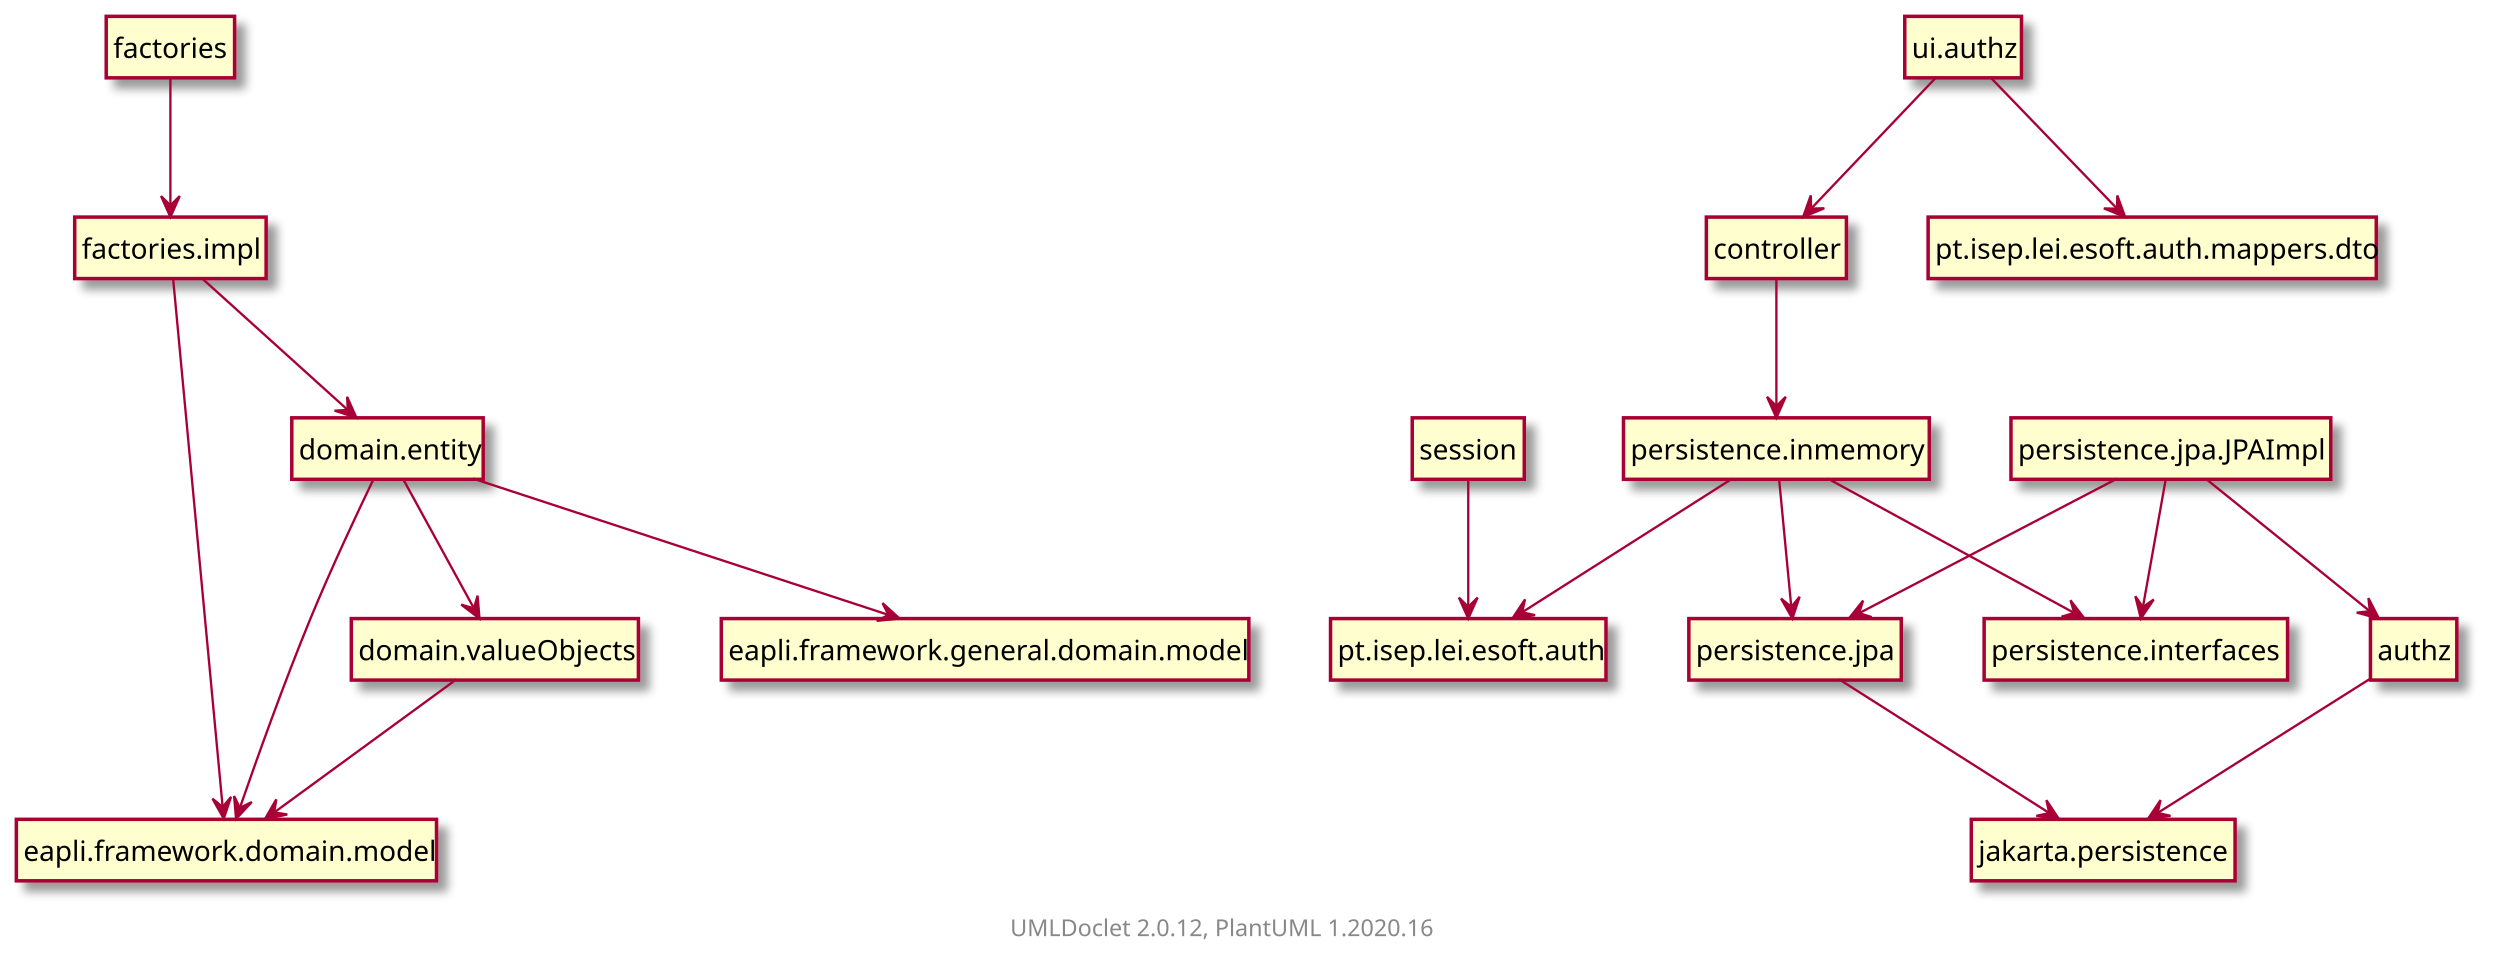
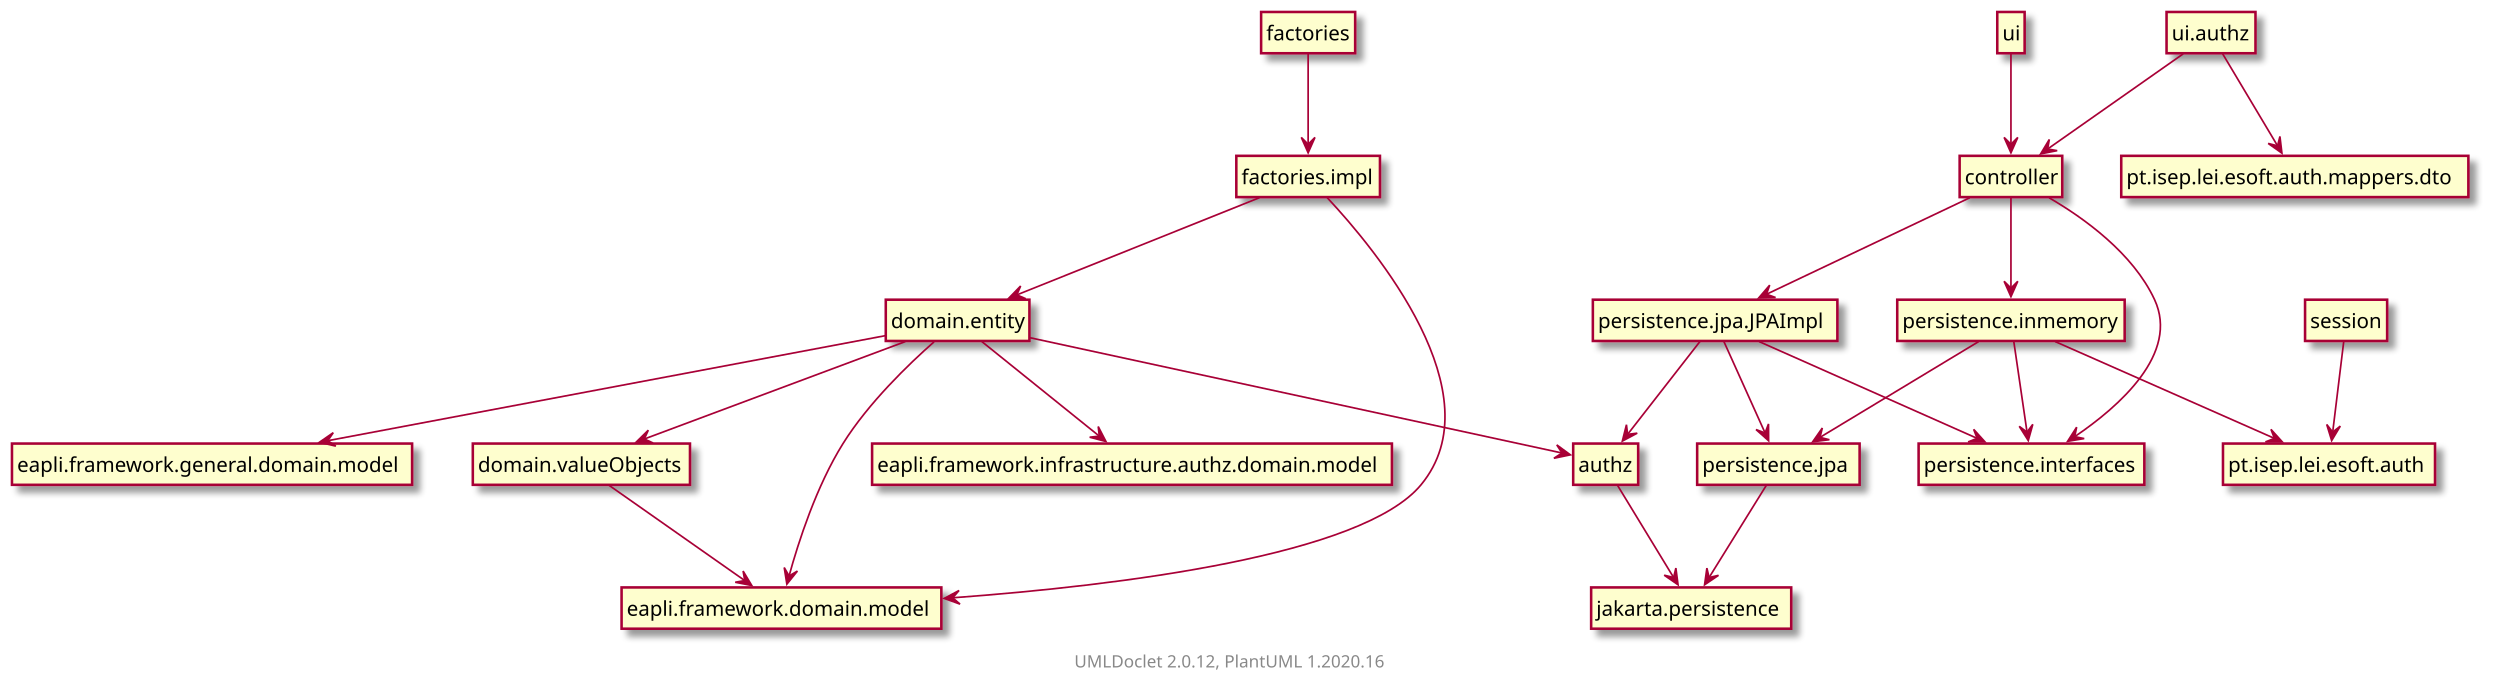
- <svg xmlns="http://www.w3.org/2000/svg" xmlns:xlink="http://www.w3.org/1999/xlink" contentScriptType="application/ecmascript" contentStyleType="text/css" height="414px" preserveAspectRatio="none" style="width:1071px;height:414px;" version="1.1" viewBox="0 0 1071 414" width="1071px" zoomAndPan="magnify">
+ <svg xmlns="http://www.w3.org/2000/svg" xmlns:xlink="http://www.w3.org/1999/xlink" contentScriptType="application/ecmascript" contentStyleType="text/css" height="403px" preserveAspectRatio="none" style="width:1462px;height:403px;" version="1.1" viewBox="0 0 1462 403" width="1462px" zoomAndPan="magnify">
  <defs>
-     <filter height="300%" id="f1to26v1hwnjs6" width="300%" x="-1" y="-1">
+     <filter height="300%" id="fods4llsd5bgz" width="300%" x="-1" y="-1">
      <feGaussianBlur result="blurOut" stdDeviation="2.0" />
      <feColorMatrix in="blurOut" result="blurOut2" type="matrix" values="0 0 0 0 0 0 0 0 0 0 0 0 0 0 0 0 0 0 .4 0" />
      <feOffset dx="4.0" dy="4.0" in="blurOut2" result="blurOut3" />
      <feBlend in="SourceGraphic" in2="blurOut3" mode="normal" />
    </filter>
  </defs>
  <g>
+     <a href="ui/package-summary.html" target="_top" title="ui/package-summary.html" xlink:actuate="onRequest" xlink:href="ui/package-summary.html" xlink:show="new" xlink:title="ui/package-summary.html" xlink:type="simple">
+       <rect codeLine="32" fill="#FEFECE" filter="url(#fods4llsd5bgz)" height="24.133" id="ui" style="stroke: #A80036; stroke-width: 1.5;" width="16" x="1168" y="7" />
+       <text fill="#000000" font-family="sans-serif" font-size="12" lengthAdjust="spacingAndGlyphs" textLength="10" x="1171" y="23.602">ui</text>
+     </a>
+     <a href="controller/package-summary.html" target="_top" title="controller/package-summary.html" xlink:actuate="onRequest" xlink:href="controller/package-summary.html" xlink:show="new" xlink:title="controller/package-summary.html" xlink:type="simple">
+       <rect codeLine="34" fill="#FEFECE" filter="url(#fods4llsd5bgz)" height="24.133" id="controller" style="stroke: #A80036; stroke-width: 1.5;" width="60" x="1146" y="91.13" />
+       <text fill="#000000" font-family="sans-serif" font-size="12" lengthAdjust="spacingAndGlyphs" textLength="54" x="1149" y="107.732">controller</text>
+     </a>
+     <a href="ui/authz/package-summary.html" target="_top" title="ui/authz/package-summary.html" xlink:actuate="onRequest" xlink:href="ui/authz/package-summary.html" xlink:show="new" xlink:title="ui/authz/package-summary.html" xlink:type="simple">
+       <rect codeLine="36" fill="#FEFECE" filter="url(#fods4llsd5bgz)" height="24.133" id="ui.authz" style="stroke: #A80036; stroke-width: 1.5;" width="52" x="1267" y="7" />
+       <text fill="#000000" font-family="sans-serif" font-size="12" lengthAdjust="spacingAndGlyphs" textLength="46" x="1270" y="23.602">ui.authz</text>
+     </a>
+     <rect fill="#FEFECE" filter="url(#fods4llsd5bgz)" height="24.133" id="pt.isep.lei.esoft.auth.mappers.dto" style="stroke: #A80036; stroke-width: 1.5;" width="203" x="1240.5" y="91.13" />
+     <text fill="#000000" font-family="sans-serif" font-size="12" lengthAdjust="spacingAndGlyphs" textLength="197" x="1243.5" y="107.732">pt.isep.lei.esoft.auth.mappers.dto</text>
+     <a href="persistence/interfaces/package-summary.html" target="_top" title="persistence/interfaces/package-summary.html" xlink:actuate="onRequest" xlink:href="persistence/interfaces/package-summary.html" xlink:show="new" xlink:title="persistence/interfaces/package-summary.html" xlink:type="simple">
+       <rect codeLine="38" fill="#FEFECE" filter="url(#fods4llsd5bgz)" height="24.133" id="persistence.interfaces" style="stroke: #A80036; stroke-width: 1.5;" width="132" x="1122" y="259.39" />
+       <text fill="#000000" font-family="sans-serif" font-size="12" lengthAdjust="spacingAndGlyphs" textLength="126" x="1125" y="275.992">persistence.interfaces</text>
+     </a>
+     <a href="persistence/jpa/JPAImpl/package-summary.html" target="_top" title="persistence/jpa/JPAImpl/package-summary.html" xlink:actuate="onRequest" xlink:href="persistence/jpa/JPAImpl/package-summary.html" xlink:show="new" xlink:title="persistence/jpa/JPAImpl/package-summary.html" xlink:type="simple">
+       <rect codeLine="40" fill="#FEFECE" filter="url(#fods4llsd5bgz)" height="24.133" id="persistence.jpa.JPAImpl" style="stroke: #A80036; stroke-width: 1.5;" width="143" x="931.5" y="175.26" />
+       <text fill="#000000" font-family="sans-serif" font-size="12" lengthAdjust="spacingAndGlyphs" textLength="137" x="934.5" y="191.862">persistence.jpa.JPAImpl</text>
+     </a>
+     <a href="persistence/inmemory/package-summary.html" target="_top" title="persistence/inmemory/package-summary.html" xlink:actuate="onRequest" xlink:href="persistence/inmemory/package-summary.html" xlink:show="new" xlink:title="persistence/inmemory/package-summary.html" xlink:type="simple">
+       <rect codeLine="42" fill="#FEFECE" filter="url(#fods4llsd5bgz)" height="24.133" id="persistence.inmemory" style="stroke: #A80036; stroke-width: 1.5;" width="133" x="1109.5" y="175.26" />
+       <text fill="#000000" font-family="sans-serif" font-size="12" lengthAdjust="spacingAndGlyphs" textLength="127" x="1112.5" y="191.862">persistence.inmemory</text>
+     </a>
    <a href="factories/package-summary.html" target="_top" title="factories/package-summary.html" xlink:actuate="onRequest" xlink:href="factories/package-summary.html" xlink:show="new" xlink:title="factories/package-summary.html" xlink:type="simple">
-       <rect codeLine="27" fill="#FEFECE" filter="url(#f1to26v1hwnjs6)" height="26.344" id="factories" style="stroke: #A80036; stroke-width: 1.5;" width="55" x="45.5" y="7" />
-       <text fill="#000000" font-family="sans-serif" font-size="12" lengthAdjust="spacingAndGlyphs" textLength="49" x="48.5" y="24.828">factories</text>
+       <rect codeLine="44" fill="#FEFECE" filter="url(#fods4llsd5bgz)" height="24.133" id="factories" style="stroke: #A80036; stroke-width: 1.5;" width="55" x="737.5" y="7" />
+       <text fill="#000000" font-family="sans-serif" font-size="12" lengthAdjust="spacingAndGlyphs" textLength="49" x="740.5" y="23.602">factories</text>
    </a>
    <a href="factories/impl/package-summary.html" target="_top" title="factories/impl/package-summary.html" xlink:actuate="onRequest" xlink:href="factories/impl/package-summary.html" xlink:show="new" xlink:title="factories/impl/package-summary.html" xlink:type="simple">
-       <rect codeLine="29" fill="#FEFECE" filter="url(#f1to26v1hwnjs6)" height="26.344" id="factories.impl" style="stroke: #A80036; stroke-width: 1.5;" width="82" x="32" y="93" />
-       <text fill="#000000" font-family="sans-serif" font-size="12" lengthAdjust="spacingAndGlyphs" textLength="76" x="35" y="110.828">factories.impl</text>
+       <rect codeLine="46" fill="#FEFECE" filter="url(#fods4llsd5bgz)" height="24.133" id="factories.impl" style="stroke: #A80036; stroke-width: 1.5;" width="84" x="723" y="91.13" />
+       <text fill="#000000" font-family="sans-serif" font-size="12" lengthAdjust="spacingAndGlyphs" textLength="78" x="726" y="107.732">factories.impl</text>
    </a>
-     <rect fill="#FEFECE" filter="url(#f1to26v1hwnjs6)" height="26.344" id="eapli.framework.domain.model" style="stroke: #A80036; stroke-width: 1.5;" width="180" x="7" y="351" />
-     <text fill="#000000" font-family="sans-serif" font-size="12" lengthAdjust="spacingAndGlyphs" textLength="174" x="10" y="368.828">eapli.framework.domain.model</text>
+     <rect fill="#FEFECE" filter="url(#fods4llsd5bgz)" height="24.133" id="eapli.framework.domain.model" style="stroke: #A80036; stroke-width: 1.5;" width="187" x="363.5" y="343.53" />
+     <text fill="#000000" font-family="sans-serif" font-size="12" lengthAdjust="spacingAndGlyphs" textLength="181" x="366.5" y="360.132">eapli.framework.domain.model</text>
    <a href="domain/entity/package-summary.html" target="_top" title="domain/entity/package-summary.html" xlink:actuate="onRequest" xlink:href="domain/entity/package-summary.html" xlink:show="new" xlink:title="domain/entity/package-summary.html" xlink:type="simple">
-       <rect codeLine="31" fill="#FEFECE" filter="url(#f1to26v1hwnjs6)" height="26.344" id="domain.entity" style="stroke: #A80036; stroke-width: 1.5;" width="82" x="125" y="179" />
-       <text fill="#000000" font-family="sans-serif" font-size="12" lengthAdjust="spacingAndGlyphs" textLength="76" x="128" y="196.828">domain.entity</text>
+       <rect codeLine="48" fill="#FEFECE" filter="url(#fods4llsd5bgz)" height="24.133" id="domain.entity" style="stroke: #A80036; stroke-width: 1.5;" width="84" x="518" y="175.26" />
+       <text fill="#000000" font-family="sans-serif" font-size="12" lengthAdjust="spacingAndGlyphs" textLength="78" x="521" y="191.862">domain.entity</text>
    </a>
-     <a href="controller/package-summary.html" target="_top" title="controller/package-summary.html" xlink:actuate="onRequest" xlink:href="controller/package-summary.html" xlink:show="new" xlink:title="controller/package-summary.html" xlink:type="simple">
-       <rect codeLine="33" fill="#FEFECE" filter="url(#f1to26v1hwnjs6)" height="26.344" id="controller" style="stroke: #A80036; stroke-width: 1.5;" width="60" x="731" y="93" />
-       <text fill="#000000" font-family="sans-serif" font-size="12" lengthAdjust="spacingAndGlyphs" textLength="54" x="734" y="110.828">controller</text>
+     <a href="persistence/jpa/package-summary.html" target="_top" title="persistence/jpa/package-summary.html" xlink:actuate="onRequest" xlink:href="persistence/jpa/package-summary.html" xlink:show="new" xlink:title="persistence/jpa/package-summary.html" xlink:type="simple">
+       <rect codeLine="50" fill="#FEFECE" filter="url(#fods4llsd5bgz)" height="24.133" id="persistence.jpa" style="stroke: #A80036; stroke-width: 1.5;" width="95" x="992.5" y="259.39" />
+       <text fill="#000000" font-family="sans-serif" font-size="12" lengthAdjust="spacingAndGlyphs" textLength="89" x="995.5" y="275.992">persistence.jpa</text>
    </a>
-     <a href="persistence/inmemory/package-summary.html" target="_top" title="persistence/inmemory/package-summary.html" xlink:actuate="onRequest" xlink:href="persistence/inmemory/package-summary.html" xlink:show="new" xlink:title="persistence/inmemory/package-summary.html" xlink:type="simple">
-       <rect codeLine="35" fill="#FEFECE" filter="url(#f1to26v1hwnjs6)" height="26.344" id="persistence.inmemory" style="stroke: #A80036; stroke-width: 1.5;" width="131" x="695.5" y="179" />
-       <text fill="#000000" font-family="sans-serif" font-size="12" lengthAdjust="spacingAndGlyphs" textLength="125" x="698.5" y="196.828">persistence.inmemory</text>
+     <rect fill="#FEFECE" filter="url(#fods4llsd5bgz)" height="24.133" id="jakarta.persistence" style="stroke: #A80036; stroke-width: 1.5;" width="117" x="930.5" y="343.53" />
+     <text fill="#000000" font-family="sans-serif" font-size="12" lengthAdjust="spacingAndGlyphs" textLength="111" x="933.5" y="360.132">jakarta.persistence</text>
+     <a href="authz/package-summary.html" target="_top" title="authz/package-summary.html" xlink:actuate="onRequest" xlink:href="authz/package-summary.html" xlink:show="new" xlink:title="authz/package-summary.html" xlink:type="simple">
+       <rect codeLine="52" fill="#FEFECE" filter="url(#fods4llsd5bgz)" height="24.133" id="authz" style="stroke: #A80036; stroke-width: 1.5;" width="38" x="920" y="259.39" />
+       <text fill="#000000" font-family="sans-serif" font-size="12" lengthAdjust="spacingAndGlyphs" textLength="32" x="923" y="275.992">authz</text>
    </a>
-     <a href="authz/package-summary.html" target="_top" title="authz/package-summary.html" xlink:actuate="onRequest" xlink:href="authz/package-summary.html" xlink:show="new" xlink:title="authz/package-summary.html" xlink:type="simple">
-       <rect codeLine="37" fill="#FEFECE" filter="url(#f1to26v1hwnjs6)" height="26.344" id="authz" style="stroke: #A80036; stroke-width: 1.5;" width="37" x="1015.5" y="265" />
-       <text fill="#000000" font-family="sans-serif" font-size="12" lengthAdjust="spacingAndGlyphs" textLength="31" x="1018.5" y="282.828">authz</text>
+     <rect fill="#FEFECE" filter="url(#fods4llsd5bgz)" height="24.133" id="pt.isep.lei.esoft.auth" style="stroke: #A80036; stroke-width: 1.5;" width="124" x="1300" y="259.39" />
+     <text fill="#000000" font-family="sans-serif" font-size="12" lengthAdjust="spacingAndGlyphs" textLength="118" x="1303" y="275.992">pt.isep.lei.esoft.auth</text>
+     <rect fill="#FEFECE" filter="url(#fods4llsd5bgz)" height="24.133" id="eapli.framework.infrastructure.authz.domain.model" style="stroke: #A80036; stroke-width: 1.5;" width="304" x="510" y="259.39" />
+     <text fill="#000000" font-family="sans-serif" font-size="12" lengthAdjust="spacingAndGlyphs" textLength="298" x="513" y="275.992">eapli.framework.infrastructure.authz.domain.model</text>
+     <rect fill="#FEFECE" filter="url(#fods4llsd5bgz)" height="24.133" id="eapli.framework.general.domain.model" style="stroke: #A80036; stroke-width: 1.5;" width="234" x="7" y="259.39" />
+     <text fill="#000000" font-family="sans-serif" font-size="12" lengthAdjust="spacingAndGlyphs" textLength="228" x="10" y="275.992">eapli.framework.general.domain.model</text>
+     <a href="domain/valueObjects/package-summary.html" target="_top" title="domain/valueObjects/package-summary.html" xlink:actuate="onRequest" xlink:href="domain/valueObjects/package-summary.html" xlink:show="new" xlink:title="domain/valueObjects/package-summary.html" xlink:type="simple">
+       <rect codeLine="54" fill="#FEFECE" filter="url(#fods4llsd5bgz)" height="24.133" id="domain.valueObjects" style="stroke: #A80036; stroke-width: 1.5;" width="127" x="276.5" y="259.39" />
+       <text fill="#000000" font-family="sans-serif" font-size="12" lengthAdjust="spacingAndGlyphs" textLength="121" x="279.5" y="275.992">domain.valueObjects</text>
    </a>
-     <rect fill="#FEFECE" filter="url(#f1to26v1hwnjs6)" height="26.344" id="jakarta.persistence" style="stroke: #A80036; stroke-width: 1.5;" width="113" x="844.5" y="351" />
-     <text fill="#000000" font-family="sans-serif" font-size="12" lengthAdjust="spacingAndGlyphs" textLength="107" x="847.5" y="368.828">jakarta.persistence</text>
    <a href="session/package-summary.html" target="_top" title="session/package-summary.html" xlink:actuate="onRequest" xlink:href="session/package-summary.html" xlink:show="new" xlink:title="session/package-summary.html" xlink:type="simple">
-       <rect codeLine="39" fill="#FEFECE" filter="url(#f1to26v1hwnjs6)" height="26.344" id="session" style="stroke: #A80036; stroke-width: 1.5;" width="48" x="605" y="179" />
-       <text fill="#000000" font-family="sans-serif" font-size="12" lengthAdjust="spacingAndGlyphs" textLength="42" x="608" y="196.828">session</text>
+       <rect codeLine="56" fill="#FEFECE" filter="url(#fods4llsd5bgz)" height="24.133" id="session" style="stroke: #A80036; stroke-width: 1.5;" width="48" x="1348" y="175.26" />
+       <text fill="#000000" font-family="sans-serif" font-size="12" lengthAdjust="spacingAndGlyphs" textLength="42" x="1351" y="191.862">session</text>
    </a>
-     <rect fill="#FEFECE" filter="url(#f1to26v1hwnjs6)" height="26.344" id="pt.isep.lei.esoft.auth" style="stroke: #A80036; stroke-width: 1.5;" width="118" x="570" y="265" />
-     <text fill="#000000" font-family="sans-serif" font-size="12" lengthAdjust="spacingAndGlyphs" textLength="112" x="573" y="282.828">pt.isep.lei.esoft.auth</text>
-     <a href="persistence/jpa/package-summary.html" target="_top" title="persistence/jpa/package-summary.html" xlink:actuate="onRequest" xlink:href="persistence/jpa/package-summary.html" xlink:show="new" xlink:title="persistence/jpa/package-summary.html" xlink:type="simple">
-       <rect codeLine="41" fill="#FEFECE" filter="url(#f1to26v1hwnjs6)" height="26.344" id="persistence.jpa" style="stroke: #A80036; stroke-width: 1.5;" width="91" x="723.5" y="265" />
-       <text fill="#000000" font-family="sans-serif" font-size="12" lengthAdjust="spacingAndGlyphs" textLength="85" x="726.5" y="282.828">persistence.jpa</text>
-     </a>
-     <a href="persistence/jpa/JPAImpl/package-summary.html" target="_top" title="persistence/jpa/JPAImpl/package-summary.html" xlink:actuate="onRequest" xlink:href="persistence/jpa/JPAImpl/package-summary.html" xlink:show="new" xlink:title="persistence/jpa/JPAImpl/package-summary.html" xlink:type="simple">
-       <rect codeLine="43" fill="#FEFECE" filter="url(#f1to26v1hwnjs6)" height="26.344" id="persistence.jpa.JPAImpl" style="stroke: #A80036; stroke-width: 1.5;" width="137" x="861.5" y="179" />
-       <text fill="#000000" font-family="sans-serif" font-size="12" lengthAdjust="spacingAndGlyphs" textLength="131" x="864.5" y="196.828">persistence.jpa.JPAImpl</text>
-     </a>
-     <a href="persistence/interfaces/package-summary.html" target="_top" title="persistence/interfaces/package-summary.html" xlink:actuate="onRequest" xlink:href="persistence/interfaces/package-summary.html" xlink:show="new" xlink:title="persistence/interfaces/package-summary.html" xlink:type="simple">
-       <rect codeLine="45" fill="#FEFECE" filter="url(#f1to26v1hwnjs6)" height="26.344" id="persistence.interfaces" style="stroke: #A80036; stroke-width: 1.5;" width="130" x="850" y="265" />
-       <text fill="#000000" font-family="sans-serif" font-size="12" lengthAdjust="spacingAndGlyphs" textLength="124" x="853" y="282.828">persistence.interfaces</text>
-     </a>
-     <a href="domain/valueObjects/package-summary.html" target="_top" title="domain/valueObjects/package-summary.html" xlink:actuate="onRequest" xlink:href="domain/valueObjects/package-summary.html" xlink:show="new" xlink:title="domain/valueObjects/package-summary.html" xlink:type="simple">
-       <rect codeLine="47" fill="#FEFECE" filter="url(#f1to26v1hwnjs6)" height="26.344" id="domain.valueObjects" style="stroke: #A80036; stroke-width: 1.5;" width="123" x="150.5" y="265" />
-       <text fill="#000000" font-family="sans-serif" font-size="12" lengthAdjust="spacingAndGlyphs" textLength="117" x="153.5" y="282.828">domain.valueObjects</text>
-     </a>
-     <rect fill="#FEFECE" filter="url(#f1to26v1hwnjs6)" height="26.344" id="eapli.framework.general.domain.model" style="stroke: #A80036; stroke-width: 1.5;" width="226" x="309" y="265" />
-     <text fill="#000000" font-family="sans-serif" font-size="12" lengthAdjust="spacingAndGlyphs" textLength="220" x="312" y="282.828">eapli.framework.general.domain.model</text>
-     <a href="ui/authz/package-summary.html" target="_top" title="ui/authz/package-summary.html" xlink:actuate="onRequest" xlink:href="ui/authz/package-summary.html" xlink:show="new" xlink:title="ui/authz/package-summary.html" xlink:type="simple">
-       <rect codeLine="49" fill="#FEFECE" filter="url(#f1to26v1hwnjs6)" height="26.344" id="ui.authz" style="stroke: #A80036; stroke-width: 1.5;" width="50" x="816" y="7" />
-       <text fill="#000000" font-family="sans-serif" font-size="12" lengthAdjust="spacingAndGlyphs" textLength="44" x="819" y="24.828">ui.authz</text>
-     </a>
-     <rect fill="#FEFECE" filter="url(#f1to26v1hwnjs6)" height="26.344" id="pt.isep.lei.esoft.auth.mappers.dto" style="stroke: #A80036; stroke-width: 1.5;" width="192" x="826" y="93" />
-     <text fill="#000000" font-family="sans-serif" font-size="12" lengthAdjust="spacingAndGlyphs" textLength="186" x="829" y="110.828">pt.isep.lei.esoft.auth.mappers.dto</text>
-     <path codeLine="6" d="M73,33.04 C73,47.38 73,71.46 73,87.78 " fill="none" id="factories-to-factories.impl" style="stroke: #A80036; stroke-width: 1.0;" />
-     <polygon fill="#A80036" points="73,92.99,77,83.99,73,87.99,69,83.99,73,92.99" style="stroke: #A80036; stroke-width: 1.0;" />
-     <path codeLine="7" d="M74.13,119 C78,160.31 90.79,296.74 95.36,345.49 " fill="none" id="factories.impl-to-eapli.framework.domain.model" style="stroke: #A80036; stroke-width: 1.0;" />
-     <polygon fill="#A80036" points="95.85,350.72,98.983,341.383,95.378,345.742,91.018,342.138,95.85,350.72" style="stroke: #A80036; stroke-width: 1.0;" />
-     <path codeLine="8" d="M86.32,119.04 C102.76,133.88 130.74,159.15 148.78,175.45 " fill="none" id="factories.impl-to-domain.entity" style="stroke: #A80036; stroke-width: 1.0;" />
-     <polygon fill="#A80036" points="152.7,178.99,148.703,169.988,148.99,175.638,143.34,175.925,152.7,178.99" style="stroke: #A80036; stroke-width: 1.0;" />
-     <path codeLine="9" d="M761,119.04 C761,133.38 761,157.46 761,173.78 " fill="none" id="controller-to-persistence.inmemory" style="stroke: #A80036; stroke-width: 1.0;" />
-     <polygon fill="#A80036" points="761,178.99,765,169.99,761,173.99,757,169.99,761,178.99" style="stroke: #A80036; stroke-width: 1.0;" />
-     <path codeLine="10" d="M1015.23,290.86 C991.4,305.91 950.3,331.86 924.44,348.2 " fill="none" id="authz-to-jakarta.persistence" style="stroke: #A80036; stroke-width: 1.0;" />
-     <polygon fill="#A80036" points="920.11,350.93,929.855,349.505,924.337,348.26,925.582,342.741,920.11,350.93" style="stroke: #A80036; stroke-width: 1.0;" />
-     <path codeLine="11" d="M629,205.04 C629,219.38 629,243.46 629,259.78 " fill="none" id="session-to-pt.isep.lei.esoft.auth" style="stroke: #A80036; stroke-width: 1.0;" />
-     <polygon fill="#A80036" points="629,264.99,633,255.99,629,259.99,625,255.99,629,264.99" style="stroke: #A80036; stroke-width: 1.0;" />
-     <path codeLine="12" d="M787.91,291.04 C811.63,306.13 852.29,332 877.84,348.26 " fill="none" id="persistence.jpa-to-jakarta.persistence" style="stroke: #A80036; stroke-width: 1.0;" />
-     <polygon fill="#A80036" points="882.12,350.99,876.68,342.78,877.904,348.303,872.38,349.526,882.12,350.99" style="stroke: #A80036; stroke-width: 1.0;" />
-     <path codeLine="13" d="M906.93,205.04 C877.76,220.26 827.59,246.43 796.47,262.67 " fill="none" id="persistence.jpa.JPAImpl-to-persistence.jpa" style="stroke: #A80036; stroke-width: 1.0;" />
-     <polygon fill="#A80036" points="792.02,264.99,801.85,264.38,796.454,262.68,798.154,257.285,792.02,264.99" style="stroke: #A80036; stroke-width: 1.0;" />
-     <path codeLine="14" d="M944.9,205.04 C963.36,219.94 994.83,245.36 1015,261.66 " fill="none" id="persistence.jpa.JPAImpl-to-authz" style="stroke: #A80036; stroke-width: 1.0;" />
-     <polygon fill="#A80036" points="1019.13,264.99,1014.632,256.228,1015.237,261.853,1009.612,262.457,1019.13,264.99" style="stroke: #A80036; stroke-width: 1.0;" />
-     <path codeLine="15" d="M927.85,205.04 C925.29,219.38 920.99,243.46 918.08,259.78 " fill="none" id="persistence.jpa.JPAImpl-to-persistence.interfaces" style="stroke: #A80036; stroke-width: 1.0;" />
-     <polygon fill="#A80036" points="917.15,264.99,922.656,256.824,918.021,260.066,914.778,255.431,917.15,264.99" style="stroke: #A80036; stroke-width: 1.0;" />
-     <path codeLine="16" d="M783.06,205.04 C810.85,220.19 858.56,246.21 888.35,262.47 " fill="none" id="persistence.inmemory-to-persistence.interfaces" style="stroke: #A80036; stroke-width: 1.0;" />
-     <polygon fill="#A80036" points="892.98,264.99,887.005,257.161,888.594,262.59,883.165,264.178,892.98,264.99" style="stroke: #A80036; stroke-width: 1.0;" />
-     <path codeLine="17" d="M742.09,205.04 C718.37,220.13 677.71,246 652.16,262.26 " fill="none" id="persistence.inmemory-to-pt.isep.lei.esoft.auth" style="stroke: #A80036; stroke-width: 1.0;" />
-     <polygon fill="#A80036" points="647.88,264.99,657.62,263.526,652.096,262.303,653.32,256.78,647.88,264.99" style="stroke: #A80036; stroke-width: 1.0;" />
-     <path codeLine="18" d="M762.15,205.04 C763.51,219.38 765.81,243.46 767.36,259.78 " fill="none" id="persistence.inmemory-to-persistence.jpa" style="stroke: #A80036; stroke-width: 1.0;" />
-     <polygon fill="#A80036" points="767.86,264.99,770.966,255.644,767.374,260.014,763.004,256.422,767.86,264.99" style="stroke: #A80036; stroke-width: 1.0;" />
-     <path codeLine="19" d="M195.52,291.04 C175.03,306.01 140.02,331.57 117.73,347.86 " fill="none" id="domain.valueObjects-to-eapli.framework.domain.model" style="stroke: #A80036; stroke-width: 1.0;" />
-     <polygon fill="#A80036" points="113.45,350.99,123.076,348.905,117.486,348.038,118.353,342.448,113.45,350.99" style="stroke: #A80036; stroke-width: 1.0;" />
-     <path codeLine="20" d="M160.1,205.1 C153.26,219.31 141.8,243.64 133,265 C121.46,293 109.65,326.19 102.84,345.87 " fill="none" id="domain.entity-to-eapli.framework.domain.model" style="stroke: #A80036; stroke-width: 1.0;" />
-     <polygon fill="#A80036" points="101.13,350.81,107.843,343.603,102.758,346.082,100.279,340.998,101.13,350.81" style="stroke: #A80036; stroke-width: 1.0;" />
-     <path codeLine="21" d="M172.59,205.04 C180.52,219.51 193.86,243.88 202.8,260.2 " fill="none" id="domain.entity-to-domain.valueObjects" style="stroke: #A80036; stroke-width: 1.0;" />
-     <polygon fill="#A80036" points="205.42,264.99,204.595,255.176,203.014,260.607,197.582,259.026,205.42,264.99" style="stroke: #A80036; stroke-width: 1.0;" />
-     <path codeLine="22" d="M202.68,205.04 C249.73,220.47 331.13,247.18 380.43,263.36 " fill="none" id="domain.entity-to-eapli.framework.general.domain.model" style="stroke: #A80036; stroke-width: 1.0;" />
-     <polygon fill="#A80036" points="385.39,264.99,378.087,258.382,380.639,263.43,375.591,265.983,385.39,264.99" style="stroke: #A80036; stroke-width: 1.0;" />
-     <path codeLine="23" d="M829.54,33.04 C815.52,47.76 791.74,72.72 776.2,89.04 " fill="none" id="ui.authz-to-controller" style="stroke: #A80036; stroke-width: 1.0;" />
-     <polygon fill="#A80036" points="772.44,92.99,781.536,89.214,775.881,89.363,775.733,83.708,772.44,92.99" style="stroke: #A80036; stroke-width: 1.0;" />
-     <path codeLine="24" d="M852.61,33.04 C866.8,47.76 890.88,72.72 906.61,89.04 " fill="none" id="ui.authz-to-pt.isep.lei.esoft.auth.mappers.dto" style="stroke: #A80036; stroke-width: 1.0;" />
-     <polygon fill="#A80036" points="910.42,92.99,907.052,83.735,906.949,89.391,901.293,89.288,910.42,92.99" style="stroke: #A80036; stroke-width: 1.0;" />
-     <text fill="#888888" font-family="sans-serif" font-size="10" lengthAdjust="spacingAndGlyphs" textLength="188" x="432.75" y="401.034">UMLDoclet 2.0.12, PlantUML 1.2020.16</text>
+     <path codeLine="6" d="M1176,31.48 C1176,45.21 1176,68.41 1176,84.47 " fill="none" id="ui-to-controller" style="stroke: #A80036; stroke-width: 1.0;" />
+     <polygon fill="#A80036" points="1176,89.36,1180,80.36,1176,84.36,1172,80.36,1176,89.36" style="stroke: #A80036; stroke-width: 1.0;" />
+     <path codeLine="7" d="M1276.73,31.48 C1256.04,46.01 1220.25,71.13 1197.37,87.19 " fill="none" id="ui.authz-to-controller" style="stroke: #A80036; stroke-width: 1.0;" />
+     <polygon fill="#A80036" points="1193.37,90,1203.033,88.098,1197.461,87.125,1198.433,81.552,1193.37,90" style="stroke: #A80036; stroke-width: 1.0;" />
+     <path codeLine="8" d="M1299.81,31.48 C1308.15,45.46 1322.34,69.24 1331.94,85.33 " fill="none" id="ui.authz-to-pt.isep.lei.esoft.auth.mappers.dto" style="stroke: #A80036; stroke-width: 1.0;" />
+     <polygon fill="#A80036" points="1334.47,89.57,1333.308,79.79,1331.914,85.272,1326.432,83.879,1334.47,89.57" style="stroke: #A80036; stroke-width: 1.0;" />
+     <path codeLine="9" d="M1198.31,115.65 C1218.65,127.49 1247.38,148.06 1260,175.26 C1274.57,206.68 1239.44,237.64 1213.28,255.36 " fill="none" id="controller-to-persistence.interfaces" style="stroke: #A80036; stroke-width: 1.0;" />
+     <polygon fill="#A80036" points="1209.12,258.1,1218.834,256.474,1213.291,255.343,1214.423,249.8,1209.12,258.1" style="stroke: #A80036; stroke-width: 1.0;" />
+     <path codeLine="10" d="M1151.95,115.62 C1120.79,130.41 1066.49,156.19 1032.77,172.2 " fill="none" id="controller-to-persistence.jpa.JPAImpl" style="stroke: #A80036; stroke-width: 1.0;" />
+     <polygon fill="#A80036" points="1028.5,174.22,1038.346,173.974,1033.017,172.076,1034.915,166.747,1028.5,174.22" style="stroke: #A80036; stroke-width: 1.0;" />
+     <path codeLine="11" d="M1176,115.62 C1176,129.35 1176,152.54 1176,168.61 " fill="none" id="controller-to-persistence.inmemory" style="stroke: #A80036; stroke-width: 1.0;" />
+     <polygon fill="#A80036" points="1176,173.49,1180,164.49,1176,168.49,1172,164.49,1176,173.49" style="stroke: #A80036; stroke-width: 1.0;" />
+     <path codeLine="12" d="M765,31.48 C765,45.21 765,68.41 765,84.47 " fill="none" id="factories-to-factories.impl" style="stroke: #A80036; stroke-width: 1.0;" />
+     <polygon fill="#A80036" points="765,89.36,769,80.36,765,84.36,761,80.36,765,89.36" style="stroke: #A80036; stroke-width: 1.0;" />
+     <path codeLine="13" d="M776.14,115.58 C804.61,146.03 874.79,230.63 831,283.53 C796.82,324.81 655.83,342.31 557.09,349.59 " fill="none" id="factories.impl-to-eapli.framework.domain.model" style="stroke: #A80036; stroke-width: 1.0;" />
+     <polygon fill="#A80036" points="552.16,349.95,561.423,353.297,557.147,349.593,560.851,345.317,552.16,349.95" style="stroke: #A80036; stroke-width: 1.0;" />
+     <path codeLine="14" d="M736.5,115.62 C699.27,130.53 634.16,156.61 594.29,172.59 " fill="none" id="factories.impl-to-domain.entity" style="stroke: #A80036; stroke-width: 1.0;" />
+     <polygon fill="#A80036" points="590,174.31,599.842,174.671,594.64,172.448,596.863,167.246,590,174.31" style="stroke: #A80036; stroke-width: 1.0;" />
+     <path codeLine="15" d="M1032.91,283.88 C1024.15,297.98 1009.2,322.06 999.21,338.15 " fill="none" id="persistence.jpa-to-jakarta.persistence" style="stroke: #A80036; stroke-width: 1.0;" />
+     <polygon fill="#A80036" points="996.83,341.98,1004.984,336.456,999.474,337.736,998.193,332.226,996.83,341.98" style="stroke: #A80036; stroke-width: 1.0;" />
+     <path codeLine="16" d="M1008.14,199.75 C1014.44,213.72 1025.15,237.51 1032.4,253.59 " fill="none" id="persistence.jpa.JPAImpl-to-persistence.jpa" style="stroke: #A80036; stroke-width: 1.0;" />
+     <polygon fill="#A80036" points="1034.28,257.76,1034.223,247.911,1032.223,253.203,1026.931,251.203,1034.28,257.76" style="stroke: #A80036; stroke-width: 1.0;" />
+     <path codeLine="17" d="M1028.72,199.75 C1062.18,214.6 1120.59,240.53 1156.62,256.53 " fill="none" id="persistence.jpa.JPAImpl-to-persistence.interfaces" style="stroke: #A80036; stroke-width: 1.0;" />
+     <polygon fill="#A80036" points="1160.81,258.39,1154.206,251.083,1156.24,256.362,1150.961,258.396,1160.81,258.39" style="stroke: #A80036; stroke-width: 1.0;" />
+     <path codeLine="18" d="M994.1,199.75 C983.12,213.85 964.35,237.93 951.82,254.01 " fill="none" id="persistence.jpa.JPAImpl-to-authz" style="stroke: #A80036; stroke-width: 1.0;" />
+     <polygon fill="#A80036" points="948.75,257.94,957.447,253.318,951.832,254.002,951.147,248.387,948.75,257.94" style="stroke: #A80036; stroke-width: 1.0;" />
+     <path codeLine="19" d="M1177.67,199.75 C1179.67,213.48 1183.06,236.68 1185.41,252.74 " fill="none" id="persistence.inmemory-to-persistence.interfaces" style="stroke: #A80036; stroke-width: 1.0;" />
+     <polygon fill="#A80036" points="1186.13,257.64,1188.779,248.154,1185.403,252.693,1180.864,249.317,1186.13,257.64" style="stroke: #A80036; stroke-width: 1.0;" />
+     <path codeLine="20" d="M1201.86,199.75 C1235.5,214.6 1294.23,240.53 1330.45,256.53 " fill="none" id="persistence.inmemory-to-pt.isep.lei.esoft.auth" style="stroke: #A80036; stroke-width: 1.0;" />
+     <polygon fill="#A80036" points="1334.67,258.39,1328.058,251.091,1330.097,256.367,1324.821,258.407,1334.67,258.39" style="stroke: #A80036; stroke-width: 1.0;" />
+     <path codeLine="21" d="M1157.09,199.75 C1132.83,214.4 1090.73,239.83 1064.17,255.86 " fill="none" id="persistence.inmemory-to-persistence.jpa" style="stroke: #A80036; stroke-width: 1.0;" />
+     <polygon fill="#A80036" points="1060.05,258.36,1069.822,257.136,1064.331,255.777,1065.69,250.286,1060.05,258.36" style="stroke: #A80036; stroke-width: 1.0;" />
+     <path codeLine="22" d="M945.95,283.88 C954.46,297.86 968.94,321.64 978.73,337.73 " fill="none" id="authz-to-jakarta.persistence" style="stroke: #A80036; stroke-width: 1.0;" />
+     <polygon fill="#A80036" points="981.32,341.98,980.057,332.212,978.72,337.709,973.224,336.372,981.32,341.98" style="stroke: #A80036; stroke-width: 1.0;" />
+     <path codeLine="23" d="M574.18,199.75 C592.15,214.21 623.16,239.19 643.12,255.26 " fill="none" id="domain.entity-to-eapli.framework.infrastructure.authz.domain.model" style="stroke: #A80036; stroke-width: 1.0;" />
+     <polygon fill="#A80036" points="646.76,258.19,642.243,249.438,642.86,255.061,637.237,255.679,646.76,258.19" style="stroke: #A80036; stroke-width: 1.0;" />
+     <path codeLine="24" d="M517.8,196.28 C442.07,210.54 282.53,240.6 191.47,257.75 " fill="none" id="domain.entity-to-eapli.framework.general.domain.model" style="stroke: #A80036; stroke-width: 1.0;" />
+     <polygon fill="#A80036" points="186.79,258.63,196.376,260.889,191.703,257.702,194.891,253.029,186.79,258.63" style="stroke: #A80036; stroke-width: 1.0;" />
+     <path codeLine="25" d="M529.41,199.75 C489.38,214.69 419.31,240.85 376.53,256.82 " fill="none" id="domain.entity-to-domain.valueObjects" style="stroke: #A80036; stroke-width: 1.0;" />
+     <polygon fill="#A80036" points="372.1,258.48,381.932,259.065,376.782,256.724,379.123,251.575,372.1,258.48" style="stroke: #A80036; stroke-width: 1.0;" />
+     <path codeLine="26" d="M546.24,199.89 C531.38,213.01 507.83,235.67 493,259.39 C477.43,284.3 466.9,316.99 461.43,336.87 " fill="none" id="domain.entity-to-eapli.framework.domain.model" style="stroke: #A80036; stroke-width: 1.0;" />
+     <polygon fill="#A80036" points="460.16,341.62,466.341,333.952,461.447,336.788,458.61,331.894,460.16,341.62" style="stroke: #A80036; stroke-width: 1.0;" />
+     <path codeLine="27" d="M602.37,197.51 C681.55,214.67 849.73,251.11 913.64,264.96 " fill="none" id="domain.entity-to-authz" style="stroke: #A80036; stroke-width: 1.0;" />
+     <polygon fill="#A80036" points="918.36,265.99,910.409,260.177,913.473,264.933,908.718,267.996,918.36,265.99" style="stroke: #A80036; stroke-width: 1.0;" />
+     <path codeLine="28" d="M356.27,283.88 C376.96,298.41 412.75,323.53 435.63,339.59 " fill="none" id="domain.valueObjects-to-eapli.framework.domain.model" style="stroke: #A80036; stroke-width: 1.0;" />
+     <polygon fill="#A80036" points="439.63,342.4,434.567,333.952,435.539,339.525,429.967,340.498,439.63,342.4" style="stroke: #A80036; stroke-width: 1.0;" />
+     <path codeLine="29" d="M1370.61,199.75 C1368.94,213.48 1366.11,236.68 1364.16,252.74 " fill="none" id="session-to-pt.isep.lei.esoft.auth" style="stroke: #A80036; stroke-width: 1.0;" />
+     <polygon fill="#A80036" points="1363.56,257.64,1368.612,249.186,1364.161,252.676,1360.67,248.225,1363.56,257.64" style="stroke: #A80036; stroke-width: 1.0;" />
+     <text fill="#888888" font-family="sans-serif" font-size="10" lengthAdjust="spacingAndGlyphs" textLength="188" x="628.25" y="390.331">UMLDoclet 2.0.12, PlantUML 1.2020.16</text>
  </g>
</svg>
